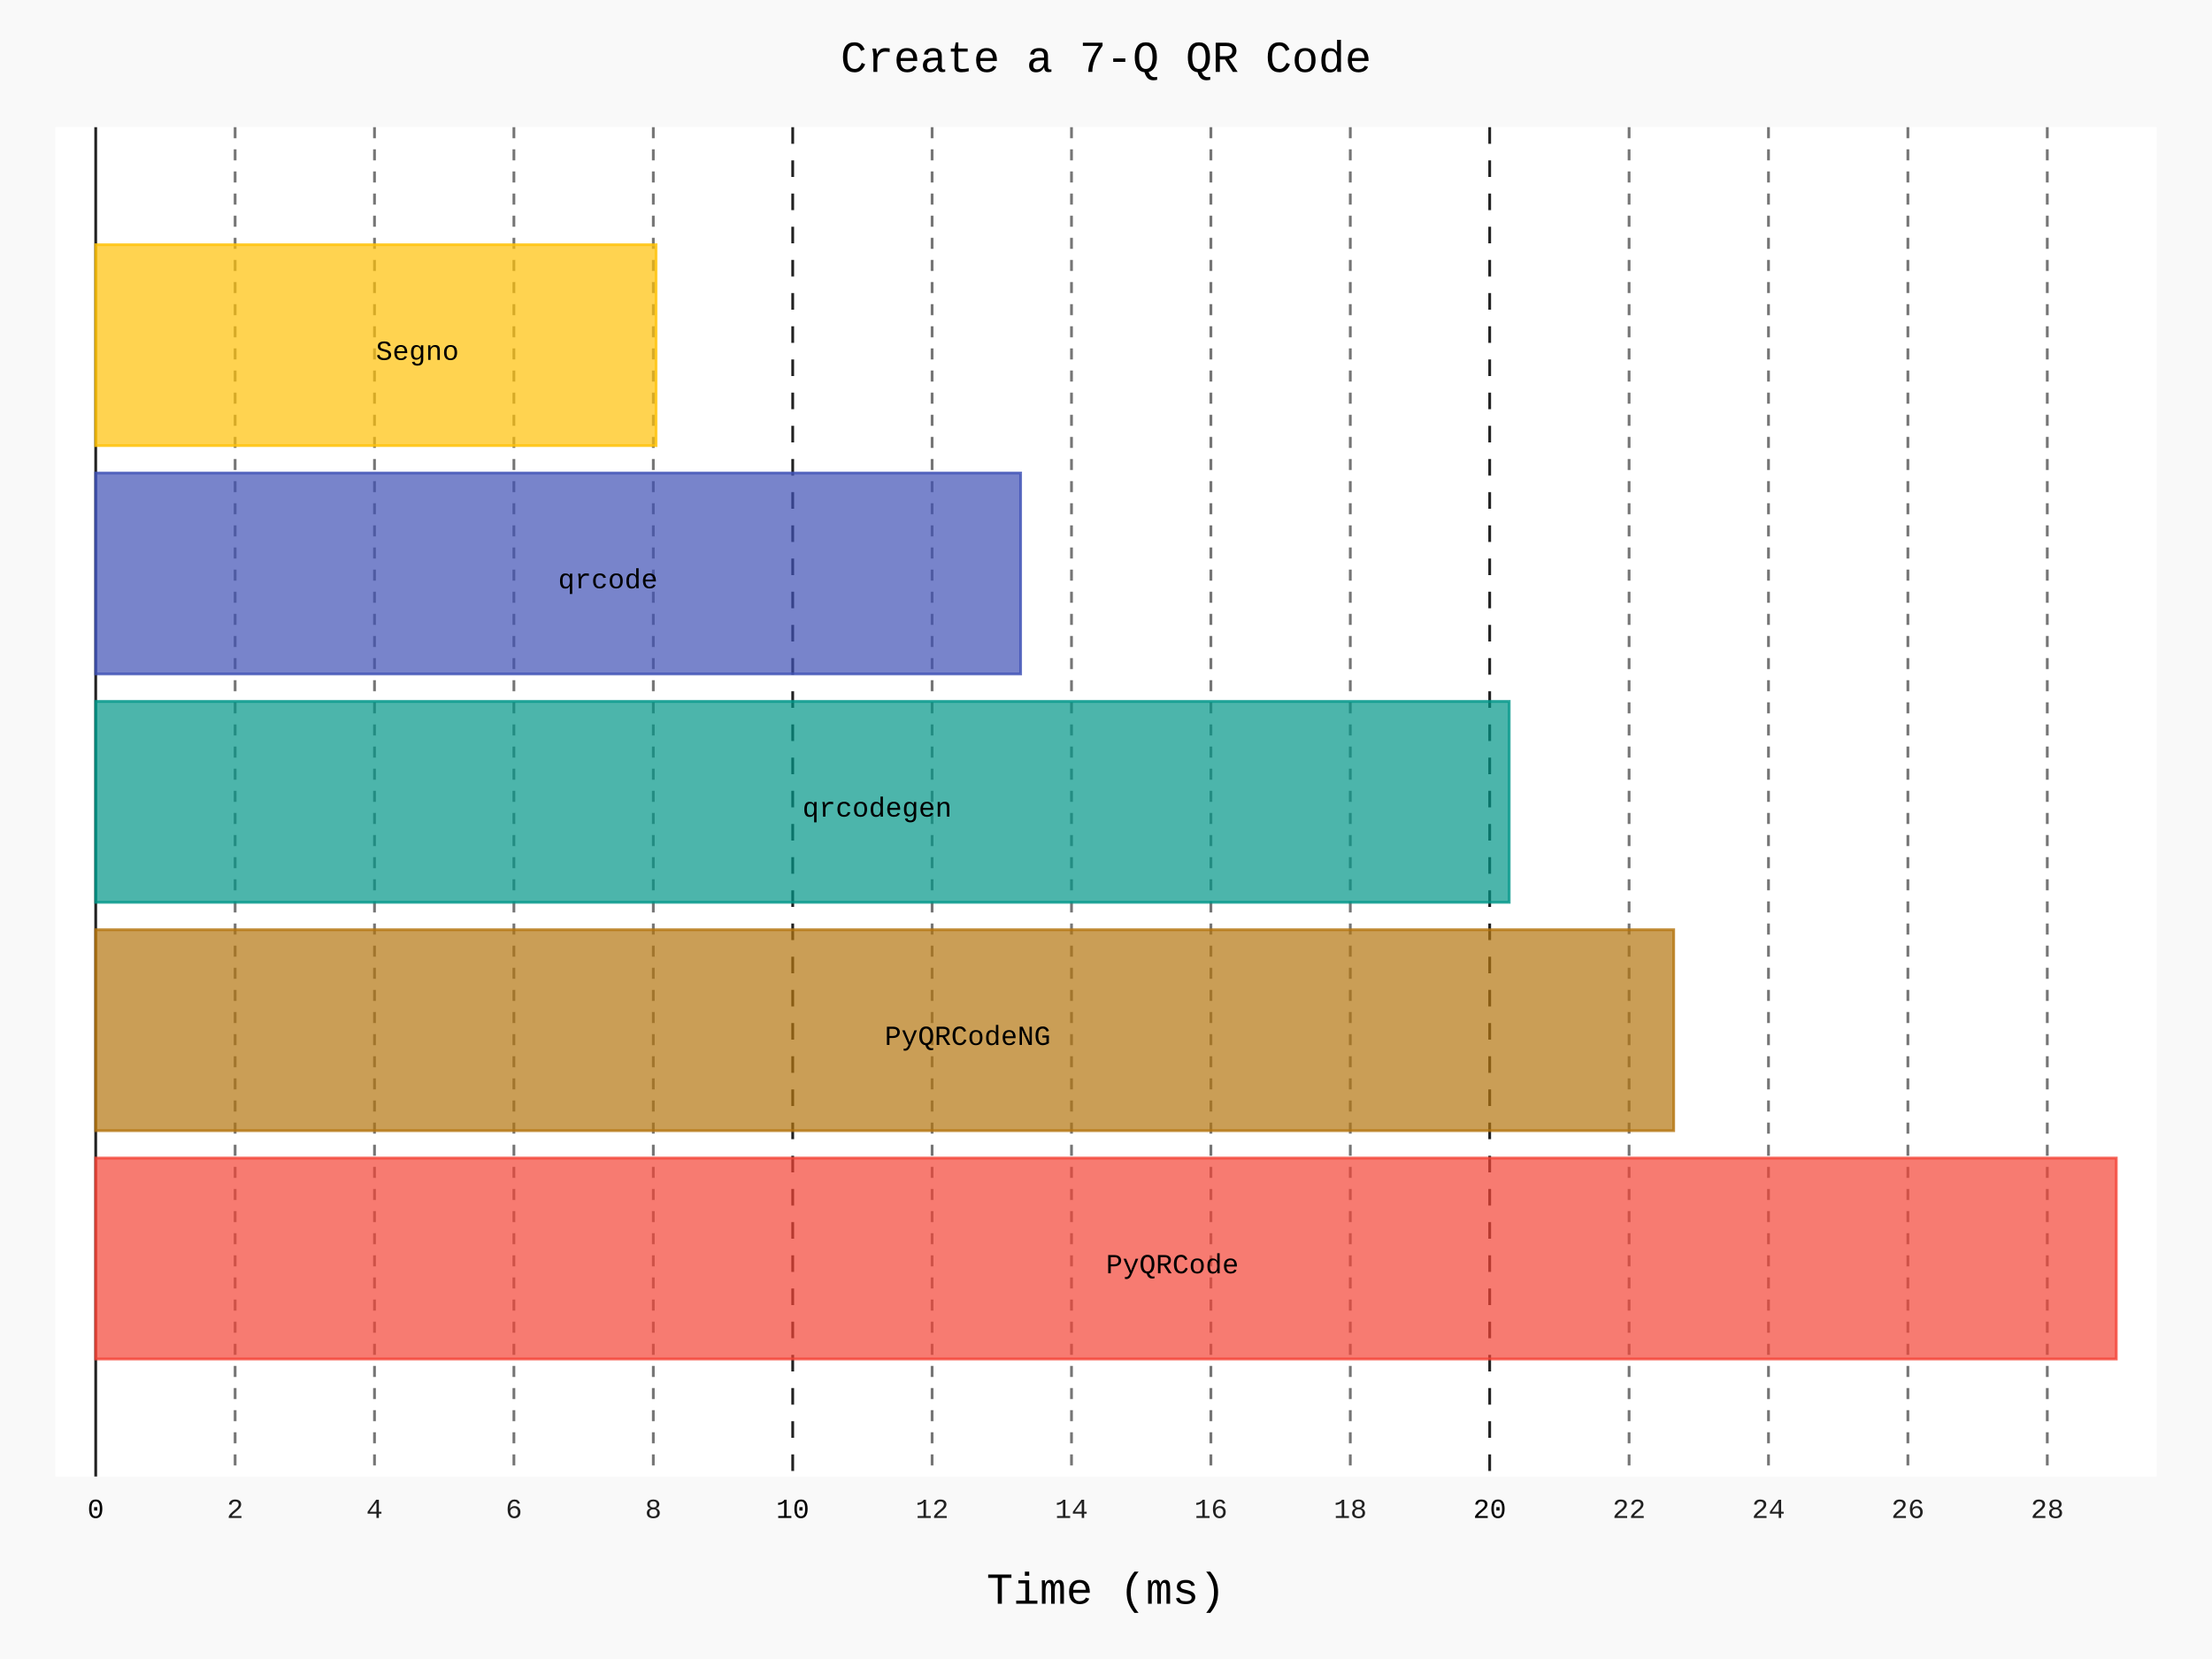
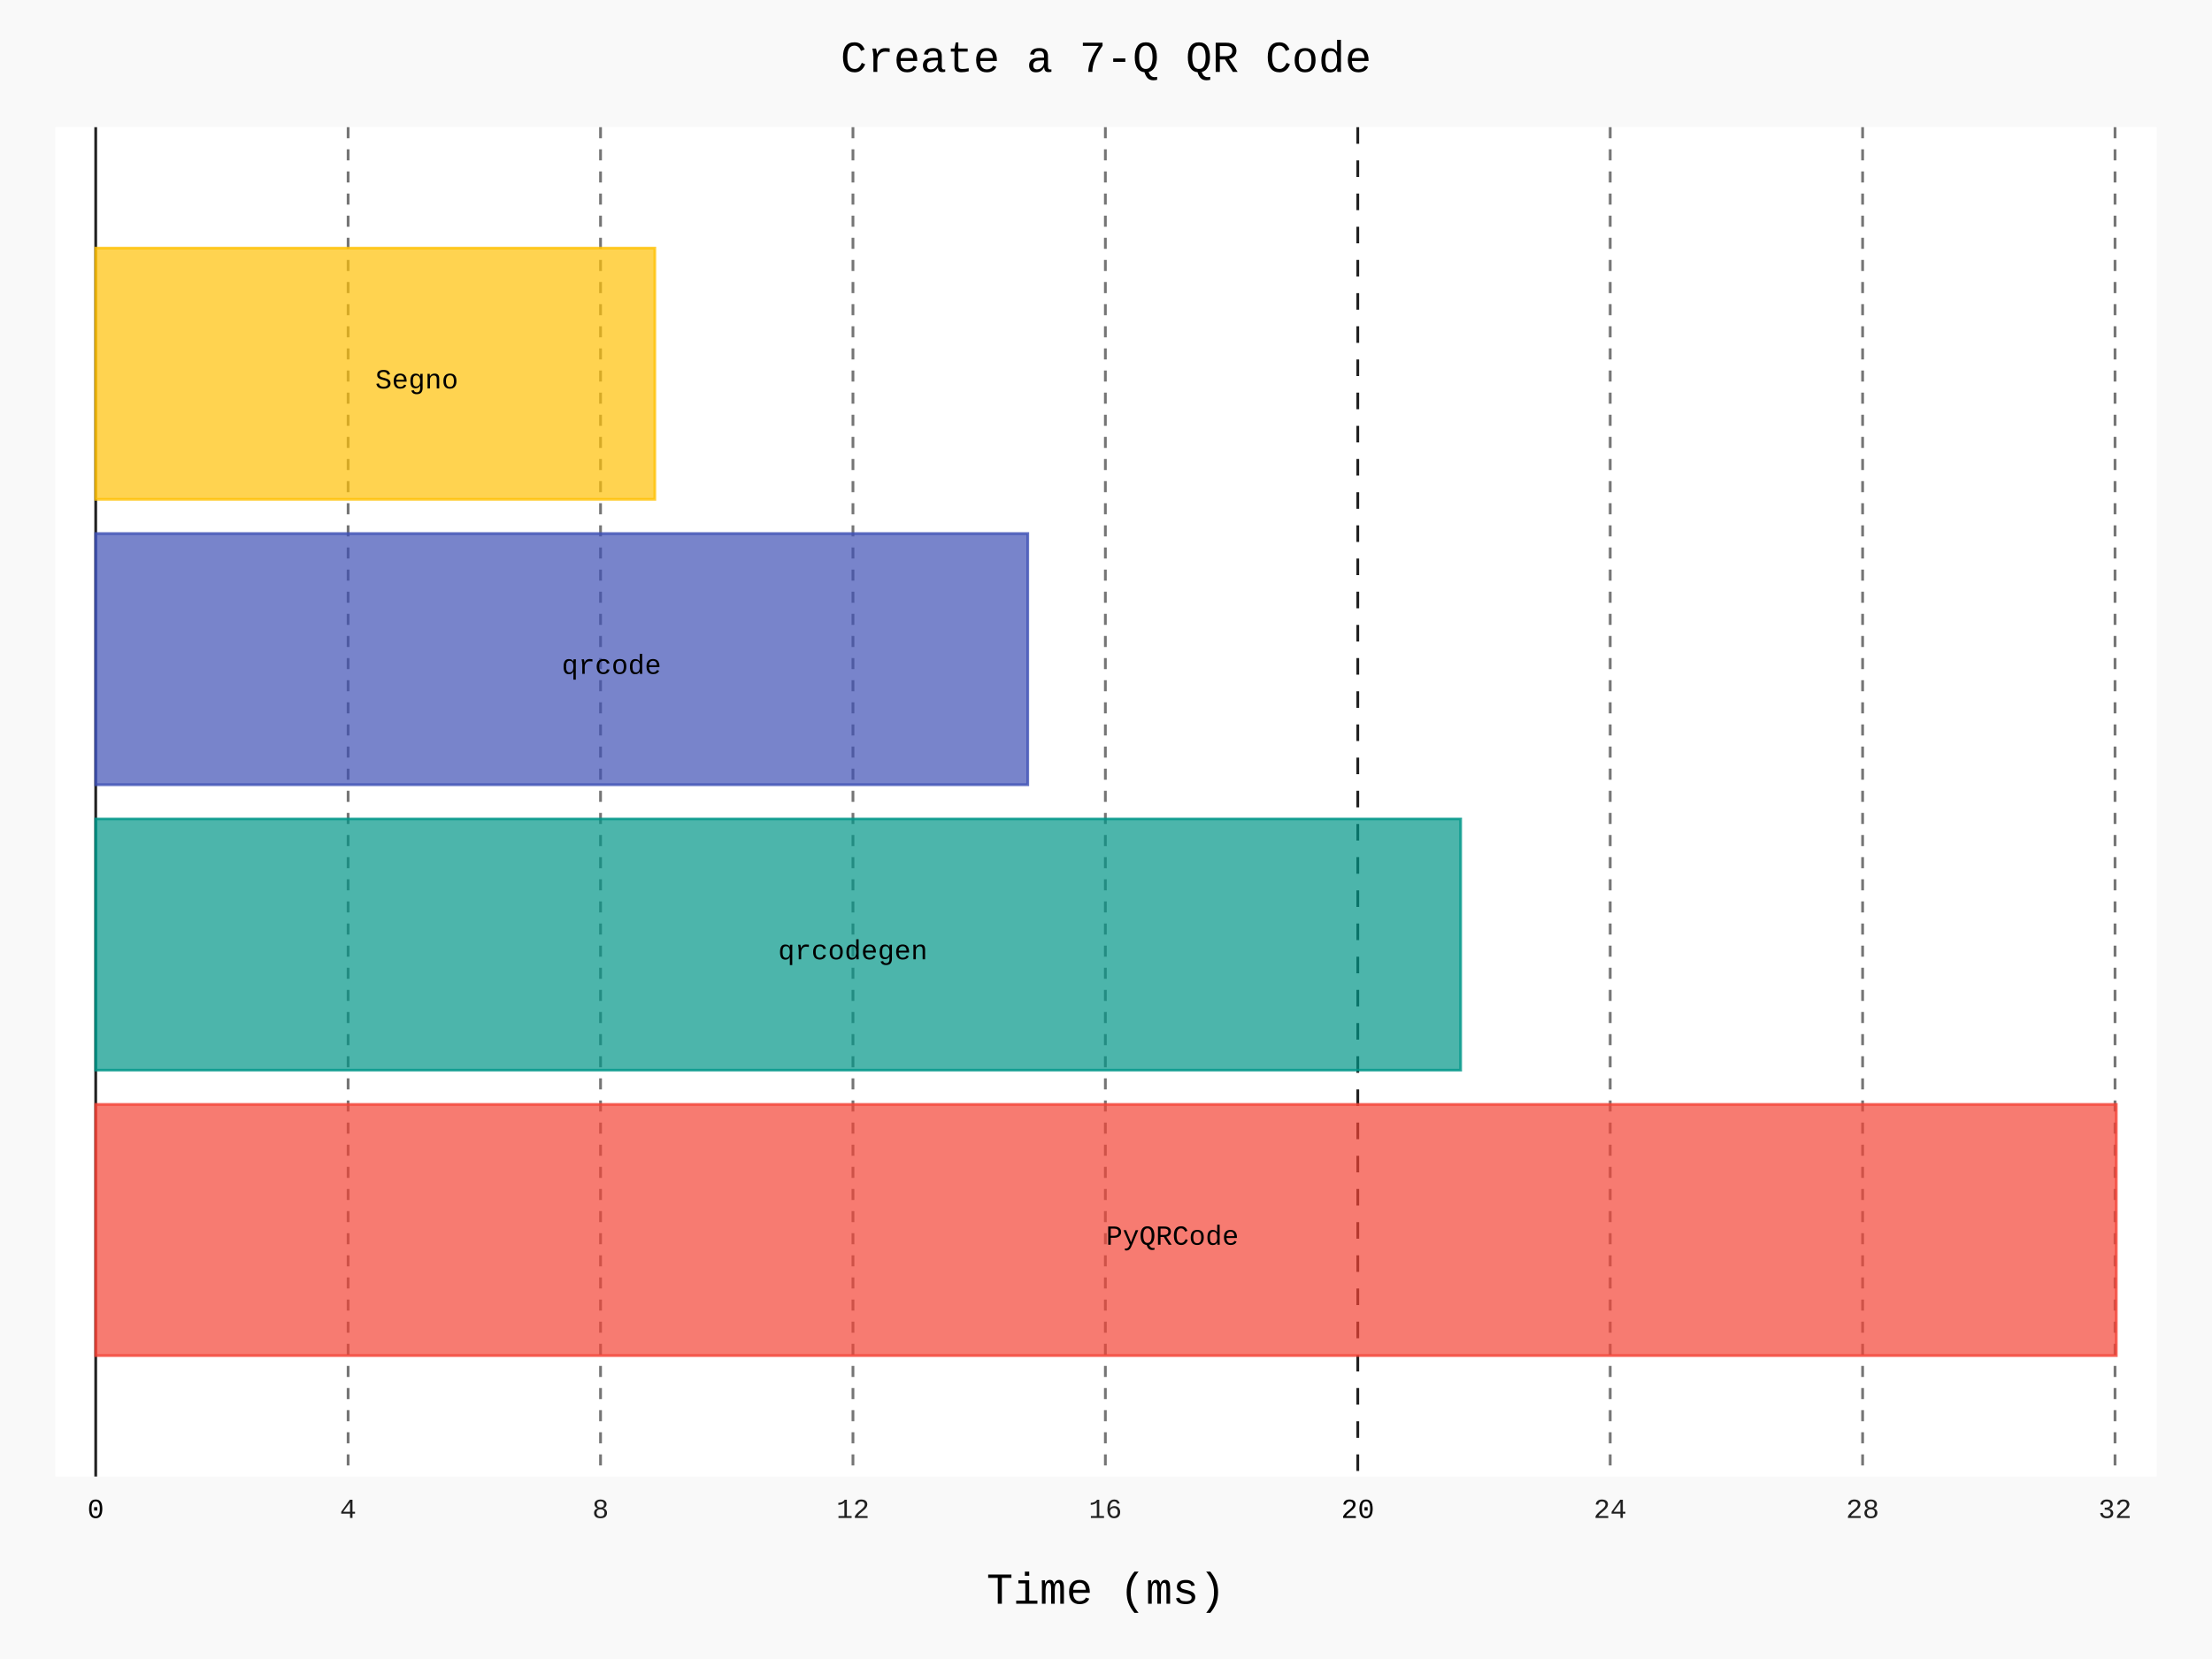
- <svg xmlns="http://www.w3.org/2000/svg" class="pygal-chart" id="chart-0dc5aed4-ed97-40b5-b3ee-614aff8d8dd2" viewBox="0 0 800 600">
+ <svg xmlns="http://www.w3.org/2000/svg" class="pygal-chart" id="chart-7473e0bb-a8fa-439c-84ca-d787f9d8f289" viewBox="0 0 800 600">
  <defs>
-     <style type="text/css">#chart-0dc5aed4-ed97-40b5-b3ee-614aff8d8dd2{-webkit-user-select:none;-webkit-font-smoothing:antialiased;font-family:Consolas,"Liberation Mono",Menlo,Courier,monospace}#chart-0dc5aed4-ed97-40b5-b3ee-614aff8d8dd2 .title{font-family:Consolas,"Liberation Mono",Menlo,Courier,monospace;font-size:16px}#chart-0dc5aed4-ed97-40b5-b3ee-614aff8d8dd2 .legends .legend text{font-family:Consolas,"Liberation Mono",Menlo,Courier,monospace;font-size:14px}#chart-0dc5aed4-ed97-40b5-b3ee-614aff8d8dd2 .axis text{font-family:Consolas,"Liberation Mono",Menlo,Courier,monospace;font-size:10px}#chart-0dc5aed4-ed97-40b5-b3ee-614aff8d8dd2 .axis text.major{font-family:Consolas,"Liberation Mono",Menlo,Courier,monospace;font-size:10px}#chart-0dc5aed4-ed97-40b5-b3ee-614aff8d8dd2 .text-overlay text.value{font-family:Consolas,"Liberation Mono",Menlo,Courier,monospace;font-size:16px}#chart-0dc5aed4-ed97-40b5-b3ee-614aff8d8dd2 .text-overlay text.label{font-family:Consolas,"Liberation Mono",Menlo,Courier,monospace;font-size:10px}#chart-0dc5aed4-ed97-40b5-b3ee-614aff8d8dd2 .tooltip{font-family:Consolas,"Liberation Mono",Menlo,Courier,monospace;font-size:14px}#chart-0dc5aed4-ed97-40b5-b3ee-614aff8d8dd2 text.no_data{font-family:Consolas,"Liberation Mono",Menlo,Courier,monospace;font-size:64px}
- #chart-0dc5aed4-ed97-40b5-b3ee-614aff8d8dd2{background-color:rgba(249,249,249,1)}#chart-0dc5aed4-ed97-40b5-b3ee-614aff8d8dd2 path,#chart-0dc5aed4-ed97-40b5-b3ee-614aff8d8dd2 line,#chart-0dc5aed4-ed97-40b5-b3ee-614aff8d8dd2 rect,#chart-0dc5aed4-ed97-40b5-b3ee-614aff8d8dd2 circle{-webkit-transition:150ms;-moz-transition:150ms;transition:150ms}#chart-0dc5aed4-ed97-40b5-b3ee-614aff8d8dd2 .graph &gt; .background{fill:rgba(249,249,249,1)}#chart-0dc5aed4-ed97-40b5-b3ee-614aff8d8dd2 .plot &gt; .background{fill:rgba(255,255,255,1)}#chart-0dc5aed4-ed97-40b5-b3ee-614aff8d8dd2 .graph{fill:rgba(0,0,0,.87)}#chart-0dc5aed4-ed97-40b5-b3ee-614aff8d8dd2 text.no_data{fill:rgba(0,0,0,1)}#chart-0dc5aed4-ed97-40b5-b3ee-614aff8d8dd2 .title{fill:rgba(0,0,0,1)}#chart-0dc5aed4-ed97-40b5-b3ee-614aff8d8dd2 .legends .legend text{fill:rgba(0,0,0,.87)}#chart-0dc5aed4-ed97-40b5-b3ee-614aff8d8dd2 .legends .legend:hover text{fill:rgba(0,0,0,1)}#chart-0dc5aed4-ed97-40b5-b3ee-614aff8d8dd2 .axis .line{stroke:rgba(0,0,0,1)}#chart-0dc5aed4-ed97-40b5-b3ee-614aff8d8dd2 .axis .guide.line{stroke:rgba(0,0,0,.54)}#chart-0dc5aed4-ed97-40b5-b3ee-614aff8d8dd2 .axis .major.line{stroke:rgba(0,0,0,.87)}#chart-0dc5aed4-ed97-40b5-b3ee-614aff8d8dd2 .axis text.major{fill:rgba(0,0,0,1)}#chart-0dc5aed4-ed97-40b5-b3ee-614aff8d8dd2 .axis.y .guides:hover .guide.line,#chart-0dc5aed4-ed97-40b5-b3ee-614aff8d8dd2 .line-graph .axis.x .guides:hover .guide.line,#chart-0dc5aed4-ed97-40b5-b3ee-614aff8d8dd2 .stackedline-graph .axis.x .guides:hover .guide.line,#chart-0dc5aed4-ed97-40b5-b3ee-614aff8d8dd2 .xy-graph .axis.x .guides:hover .guide.line{stroke:rgba(0,0,0,1)}#chart-0dc5aed4-ed97-40b5-b3ee-614aff8d8dd2 .axis .guides:hover text{fill:rgba(0,0,0,1)}#chart-0dc5aed4-ed97-40b5-b3ee-614aff8d8dd2 .reactive{fill-opacity:.7;stroke-opacity:.8}#chart-0dc5aed4-ed97-40b5-b3ee-614aff8d8dd2 .ci{stroke:rgba(0,0,0,.87)}#chart-0dc5aed4-ed97-40b5-b3ee-614aff8d8dd2 .reactive.active,#chart-0dc5aed4-ed97-40b5-b3ee-614aff8d8dd2 .active .reactive{fill-opacity:.8;stroke-opacity:.9;stroke-width:4}#chart-0dc5aed4-ed97-40b5-b3ee-614aff8d8dd2 .ci .reactive.active{stroke-width:1.5}#chart-0dc5aed4-ed97-40b5-b3ee-614aff8d8dd2 .series text{fill:rgba(0,0,0,1)}#chart-0dc5aed4-ed97-40b5-b3ee-614aff8d8dd2 .tooltip rect{fill:rgba(255,255,255,1);stroke:rgba(0,0,0,1);-webkit-transition:opacity 150ms;-moz-transition:opacity 150ms;transition:opacity 150ms}#chart-0dc5aed4-ed97-40b5-b3ee-614aff8d8dd2 .tooltip .label{fill:rgba(0,0,0,.87)}#chart-0dc5aed4-ed97-40b5-b3ee-614aff8d8dd2 .tooltip .label{fill:rgba(0,0,0,.87)}#chart-0dc5aed4-ed97-40b5-b3ee-614aff8d8dd2 .tooltip .legend{font-size:.8em;fill:rgba(0,0,0,.54)}#chart-0dc5aed4-ed97-40b5-b3ee-614aff8d8dd2 .tooltip .x_label{font-size:.6em;fill:rgba(0,0,0,1)}#chart-0dc5aed4-ed97-40b5-b3ee-614aff8d8dd2 .tooltip .xlink{font-size:.5em;text-decoration:underline}#chart-0dc5aed4-ed97-40b5-b3ee-614aff8d8dd2 .tooltip .value{font-size:1.5em}#chart-0dc5aed4-ed97-40b5-b3ee-614aff8d8dd2 .bound{font-size:.5em}#chart-0dc5aed4-ed97-40b5-b3ee-614aff8d8dd2 .max-value{font-size:.75em;fill:rgba(0,0,0,.54)}#chart-0dc5aed4-ed97-40b5-b3ee-614aff8d8dd2 .map-element{fill:rgba(255,255,255,1);stroke:rgba(0,0,0,.54) !important}#chart-0dc5aed4-ed97-40b5-b3ee-614aff8d8dd2 .map-element .reactive{fill-opacity:inherit;stroke-opacity:inherit}#chart-0dc5aed4-ed97-40b5-b3ee-614aff8d8dd2 .color-0,#chart-0dc5aed4-ed97-40b5-b3ee-614aff8d8dd2 .color-0 a:visited{stroke:#F44336;fill:#F44336}#chart-0dc5aed4-ed97-40b5-b3ee-614aff8d8dd2 .color-1,#chart-0dc5aed4-ed97-40b5-b3ee-614aff8d8dd2 .color-1 a:visited{stroke:#3F51B5;fill:#3F51B5}#chart-0dc5aed4-ed97-40b5-b3ee-614aff8d8dd2 .color-2,#chart-0dc5aed4-ed97-40b5-b3ee-614aff8d8dd2 .color-2 a:visited{stroke:#009688;fill:#009688}#chart-0dc5aed4-ed97-40b5-b3ee-614aff8d8dd2 .color-3,#chart-0dc5aed4-ed97-40b5-b3ee-614aff8d8dd2 .color-3 a:visited{stroke:#FFC107;fill:#FFC107}#chart-0dc5aed4-ed97-40b5-b3ee-614aff8d8dd2 .color-4,#chart-0dc5aed4-ed97-40b5-b3ee-614aff8d8dd2 .color-4 a:visited{stroke:#FF5722;fill:#FF5722}#chart-0dc5aed4-ed97-40b5-b3ee-614aff8d8dd2 .text-overlay .color-0 text{fill:black}#chart-0dc5aed4-ed97-40b5-b3ee-614aff8d8dd2 .text-overlay .color-1 text{fill:black}#chart-0dc5aed4-ed97-40b5-b3ee-614aff8d8dd2 .text-overlay .color-2 text{fill:black}#chart-0dc5aed4-ed97-40b5-b3ee-614aff8d8dd2 .text-overlay .color-3 text{fill:black}#chart-0dc5aed4-ed97-40b5-b3ee-614aff8d8dd2 .text-overlay .color-4 text{fill:black}
- #chart-0dc5aed4-ed97-40b5-b3ee-614aff8d8dd2 text.no_data{text-anchor:middle}#chart-0dc5aed4-ed97-40b5-b3ee-614aff8d8dd2 .guide.line{fill:none}#chart-0dc5aed4-ed97-40b5-b3ee-614aff8d8dd2 .centered{text-anchor:middle}#chart-0dc5aed4-ed97-40b5-b3ee-614aff8d8dd2 .title{text-anchor:middle}#chart-0dc5aed4-ed97-40b5-b3ee-614aff8d8dd2 .legends .legend text{fill-opacity:1}#chart-0dc5aed4-ed97-40b5-b3ee-614aff8d8dd2 .axis.x text{text-anchor:middle}#chart-0dc5aed4-ed97-40b5-b3ee-614aff8d8dd2 .axis.x:not(.web) text[transform]{text-anchor:start}#chart-0dc5aed4-ed97-40b5-b3ee-614aff8d8dd2 .axis.x:not(.web) text[transform].backwards{text-anchor:end}#chart-0dc5aed4-ed97-40b5-b3ee-614aff8d8dd2 .axis.y text{text-anchor:end}#chart-0dc5aed4-ed97-40b5-b3ee-614aff8d8dd2 .axis.y text[transform].backwards{text-anchor:start}#chart-0dc5aed4-ed97-40b5-b3ee-614aff8d8dd2 .axis.y2 text{text-anchor:start}#chart-0dc5aed4-ed97-40b5-b3ee-614aff8d8dd2 .axis.y2 text[transform].backwards{text-anchor:end}#chart-0dc5aed4-ed97-40b5-b3ee-614aff8d8dd2 .axis .guide.line{stroke-dasharray:4,4}#chart-0dc5aed4-ed97-40b5-b3ee-614aff8d8dd2 .axis .major.guide.line{stroke-dasharray:6,6}#chart-0dc5aed4-ed97-40b5-b3ee-614aff8d8dd2 .horizontal .axis.y .guide.line,#chart-0dc5aed4-ed97-40b5-b3ee-614aff8d8dd2 .horizontal .axis.y2 .guide.line,#chart-0dc5aed4-ed97-40b5-b3ee-614aff8d8dd2 .vertical .axis.x .guide.line{opacity:0}#chart-0dc5aed4-ed97-40b5-b3ee-614aff8d8dd2 .horizontal .axis.always_show .guide.line,#chart-0dc5aed4-ed97-40b5-b3ee-614aff8d8dd2 .vertical .axis.always_show .guide.line{opacity:1 !important}#chart-0dc5aed4-ed97-40b5-b3ee-614aff8d8dd2 .axis.y .guides:hover .guide.line,#chart-0dc5aed4-ed97-40b5-b3ee-614aff8d8dd2 .axis.y2 .guides:hover .guide.line,#chart-0dc5aed4-ed97-40b5-b3ee-614aff8d8dd2 .axis.x .guides:hover .guide.line{opacity:1}#chart-0dc5aed4-ed97-40b5-b3ee-614aff8d8dd2 .axis .guides:hover text{opacity:1}#chart-0dc5aed4-ed97-40b5-b3ee-614aff8d8dd2 .nofill{fill:none}#chart-0dc5aed4-ed97-40b5-b3ee-614aff8d8dd2 .subtle-fill{fill-opacity:.2}#chart-0dc5aed4-ed97-40b5-b3ee-614aff8d8dd2 .dot{stroke-width:1px;fill-opacity:1}#chart-0dc5aed4-ed97-40b5-b3ee-614aff8d8dd2 .dot.active{stroke-width:5px}#chart-0dc5aed4-ed97-40b5-b3ee-614aff8d8dd2 .dot.negative{fill:transparent}#chart-0dc5aed4-ed97-40b5-b3ee-614aff8d8dd2 text,#chart-0dc5aed4-ed97-40b5-b3ee-614aff8d8dd2 tspan{stroke:none !important}#chart-0dc5aed4-ed97-40b5-b3ee-614aff8d8dd2 .series text.active{opacity:1}#chart-0dc5aed4-ed97-40b5-b3ee-614aff8d8dd2 .tooltip rect{fill-opacity:.95;stroke-width:.5}#chart-0dc5aed4-ed97-40b5-b3ee-614aff8d8dd2 .tooltip text{fill-opacity:1}#chart-0dc5aed4-ed97-40b5-b3ee-614aff8d8dd2 .showable{visibility:hidden}#chart-0dc5aed4-ed97-40b5-b3ee-614aff8d8dd2 .showable.shown{visibility:visible}#chart-0dc5aed4-ed97-40b5-b3ee-614aff8d8dd2 .gauge-background{fill:rgba(229,229,229,1);stroke:none}#chart-0dc5aed4-ed97-40b5-b3ee-614aff8d8dd2 .bg-lines{stroke:rgba(249,249,249,1);stroke-width:2px}</style>
+     <style type="text/css">#chart-7473e0bb-a8fa-439c-84ca-d787f9d8f289{-webkit-user-select:none;-webkit-font-smoothing:antialiased;font-family:Consolas,"Liberation Mono",Menlo,Courier,monospace}#chart-7473e0bb-a8fa-439c-84ca-d787f9d8f289 .title{font-family:Consolas,"Liberation Mono",Menlo,Courier,monospace;font-size:16px}#chart-7473e0bb-a8fa-439c-84ca-d787f9d8f289 .legends .legend text{font-family:Consolas,"Liberation Mono",Menlo,Courier,monospace;font-size:14px}#chart-7473e0bb-a8fa-439c-84ca-d787f9d8f289 .axis text{font-family:Consolas,"Liberation Mono",Menlo,Courier,monospace;font-size:10px}#chart-7473e0bb-a8fa-439c-84ca-d787f9d8f289 .axis text.major{font-family:Consolas,"Liberation Mono",Menlo,Courier,monospace;font-size:10px}#chart-7473e0bb-a8fa-439c-84ca-d787f9d8f289 .text-overlay text.value{font-family:Consolas,"Liberation Mono",Menlo,Courier,monospace;font-size:16px}#chart-7473e0bb-a8fa-439c-84ca-d787f9d8f289 .text-overlay text.label{font-family:Consolas,"Liberation Mono",Menlo,Courier,monospace;font-size:10px}#chart-7473e0bb-a8fa-439c-84ca-d787f9d8f289 .tooltip{font-family:Consolas,"Liberation Mono",Menlo,Courier,monospace;font-size:14px}#chart-7473e0bb-a8fa-439c-84ca-d787f9d8f289 text.no_data{font-family:Consolas,"Liberation Mono",Menlo,Courier,monospace;font-size:64px}
+ #chart-7473e0bb-a8fa-439c-84ca-d787f9d8f289{background-color:rgba(249,249,249,1)}#chart-7473e0bb-a8fa-439c-84ca-d787f9d8f289 path,#chart-7473e0bb-a8fa-439c-84ca-d787f9d8f289 line,#chart-7473e0bb-a8fa-439c-84ca-d787f9d8f289 rect,#chart-7473e0bb-a8fa-439c-84ca-d787f9d8f289 circle{-webkit-transition:150ms;-moz-transition:150ms;transition:150ms}#chart-7473e0bb-a8fa-439c-84ca-d787f9d8f289 .graph &gt; .background{fill:rgba(249,249,249,1)}#chart-7473e0bb-a8fa-439c-84ca-d787f9d8f289 .plot &gt; .background{fill:rgba(255,255,255,1)}#chart-7473e0bb-a8fa-439c-84ca-d787f9d8f289 .graph{fill:rgba(0,0,0,.87)}#chart-7473e0bb-a8fa-439c-84ca-d787f9d8f289 text.no_data{fill:rgba(0,0,0,1)}#chart-7473e0bb-a8fa-439c-84ca-d787f9d8f289 .title{fill:rgba(0,0,0,1)}#chart-7473e0bb-a8fa-439c-84ca-d787f9d8f289 .legends .legend text{fill:rgba(0,0,0,.87)}#chart-7473e0bb-a8fa-439c-84ca-d787f9d8f289 .legends .legend:hover text{fill:rgba(0,0,0,1)}#chart-7473e0bb-a8fa-439c-84ca-d787f9d8f289 .axis .line{stroke:rgba(0,0,0,1)}#chart-7473e0bb-a8fa-439c-84ca-d787f9d8f289 .axis .guide.line{stroke:rgba(0,0,0,.54)}#chart-7473e0bb-a8fa-439c-84ca-d787f9d8f289 .axis .major.line{stroke:rgba(0,0,0,.87)}#chart-7473e0bb-a8fa-439c-84ca-d787f9d8f289 .axis text.major{fill:rgba(0,0,0,1)}#chart-7473e0bb-a8fa-439c-84ca-d787f9d8f289 .axis.y .guides:hover .guide.line,#chart-7473e0bb-a8fa-439c-84ca-d787f9d8f289 .line-graph .axis.x .guides:hover .guide.line,#chart-7473e0bb-a8fa-439c-84ca-d787f9d8f289 .stackedline-graph .axis.x .guides:hover .guide.line,#chart-7473e0bb-a8fa-439c-84ca-d787f9d8f289 .xy-graph .axis.x .guides:hover .guide.line{stroke:rgba(0,0,0,1)}#chart-7473e0bb-a8fa-439c-84ca-d787f9d8f289 .axis .guides:hover text{fill:rgba(0,0,0,1)}#chart-7473e0bb-a8fa-439c-84ca-d787f9d8f289 .reactive{fill-opacity:.7;stroke-opacity:.8}#chart-7473e0bb-a8fa-439c-84ca-d787f9d8f289 .ci{stroke:rgba(0,0,0,.87)}#chart-7473e0bb-a8fa-439c-84ca-d787f9d8f289 .reactive.active,#chart-7473e0bb-a8fa-439c-84ca-d787f9d8f289 .active .reactive{fill-opacity:.8;stroke-opacity:.9;stroke-width:4}#chart-7473e0bb-a8fa-439c-84ca-d787f9d8f289 .ci .reactive.active{stroke-width:1.5}#chart-7473e0bb-a8fa-439c-84ca-d787f9d8f289 .series text{fill:rgba(0,0,0,1)}#chart-7473e0bb-a8fa-439c-84ca-d787f9d8f289 .tooltip rect{fill:rgba(255,255,255,1);stroke:rgba(0,0,0,1);-webkit-transition:opacity 150ms;-moz-transition:opacity 150ms;transition:opacity 150ms}#chart-7473e0bb-a8fa-439c-84ca-d787f9d8f289 .tooltip .label{fill:rgba(0,0,0,.87)}#chart-7473e0bb-a8fa-439c-84ca-d787f9d8f289 .tooltip .label{fill:rgba(0,0,0,.87)}#chart-7473e0bb-a8fa-439c-84ca-d787f9d8f289 .tooltip .legend{font-size:.8em;fill:rgba(0,0,0,.54)}#chart-7473e0bb-a8fa-439c-84ca-d787f9d8f289 .tooltip .x_label{font-size:.6em;fill:rgba(0,0,0,1)}#chart-7473e0bb-a8fa-439c-84ca-d787f9d8f289 .tooltip .xlink{font-size:.5em;text-decoration:underline}#chart-7473e0bb-a8fa-439c-84ca-d787f9d8f289 .tooltip .value{font-size:1.5em}#chart-7473e0bb-a8fa-439c-84ca-d787f9d8f289 .bound{font-size:.5em}#chart-7473e0bb-a8fa-439c-84ca-d787f9d8f289 .max-value{font-size:.75em;fill:rgba(0,0,0,.54)}#chart-7473e0bb-a8fa-439c-84ca-d787f9d8f289 .map-element{fill:rgba(255,255,255,1);stroke:rgba(0,0,0,.54) !important}#chart-7473e0bb-a8fa-439c-84ca-d787f9d8f289 .map-element .reactive{fill-opacity:inherit;stroke-opacity:inherit}#chart-7473e0bb-a8fa-439c-84ca-d787f9d8f289 .color-0,#chart-7473e0bb-a8fa-439c-84ca-d787f9d8f289 .color-0 a:visited{stroke:#F44336;fill:#F44336}#chart-7473e0bb-a8fa-439c-84ca-d787f9d8f289 .color-1,#chart-7473e0bb-a8fa-439c-84ca-d787f9d8f289 .color-1 a:visited{stroke:#3F51B5;fill:#3F51B5}#chart-7473e0bb-a8fa-439c-84ca-d787f9d8f289 .color-2,#chart-7473e0bb-a8fa-439c-84ca-d787f9d8f289 .color-2 a:visited{stroke:#009688;fill:#009688}#chart-7473e0bb-a8fa-439c-84ca-d787f9d8f289 .color-3,#chart-7473e0bb-a8fa-439c-84ca-d787f9d8f289 .color-3 a:visited{stroke:#FFC107;fill:#FFC107}#chart-7473e0bb-a8fa-439c-84ca-d787f9d8f289 .text-overlay .color-0 text{fill:black}#chart-7473e0bb-a8fa-439c-84ca-d787f9d8f289 .text-overlay .color-1 text{fill:black}#chart-7473e0bb-a8fa-439c-84ca-d787f9d8f289 .text-overlay .color-2 text{fill:black}#chart-7473e0bb-a8fa-439c-84ca-d787f9d8f289 .text-overlay .color-3 text{fill:black}
+ #chart-7473e0bb-a8fa-439c-84ca-d787f9d8f289 text.no_data{text-anchor:middle}#chart-7473e0bb-a8fa-439c-84ca-d787f9d8f289 .guide.line{fill:none}#chart-7473e0bb-a8fa-439c-84ca-d787f9d8f289 .centered{text-anchor:middle}#chart-7473e0bb-a8fa-439c-84ca-d787f9d8f289 .title{text-anchor:middle}#chart-7473e0bb-a8fa-439c-84ca-d787f9d8f289 .legends .legend text{fill-opacity:1}#chart-7473e0bb-a8fa-439c-84ca-d787f9d8f289 .axis.x text{text-anchor:middle}#chart-7473e0bb-a8fa-439c-84ca-d787f9d8f289 .axis.x:not(.web) text[transform]{text-anchor:start}#chart-7473e0bb-a8fa-439c-84ca-d787f9d8f289 .axis.x:not(.web) text[transform].backwards{text-anchor:end}#chart-7473e0bb-a8fa-439c-84ca-d787f9d8f289 .axis.y text{text-anchor:end}#chart-7473e0bb-a8fa-439c-84ca-d787f9d8f289 .axis.y text[transform].backwards{text-anchor:start}#chart-7473e0bb-a8fa-439c-84ca-d787f9d8f289 .axis.y2 text{text-anchor:start}#chart-7473e0bb-a8fa-439c-84ca-d787f9d8f289 .axis.y2 text[transform].backwards{text-anchor:end}#chart-7473e0bb-a8fa-439c-84ca-d787f9d8f289 .axis .guide.line{stroke-dasharray:4,4}#chart-7473e0bb-a8fa-439c-84ca-d787f9d8f289 .axis .major.guide.line{stroke-dasharray:6,6}#chart-7473e0bb-a8fa-439c-84ca-d787f9d8f289 .horizontal .axis.y .guide.line,#chart-7473e0bb-a8fa-439c-84ca-d787f9d8f289 .horizontal .axis.y2 .guide.line,#chart-7473e0bb-a8fa-439c-84ca-d787f9d8f289 .vertical .axis.x .guide.line{opacity:0}#chart-7473e0bb-a8fa-439c-84ca-d787f9d8f289 .horizontal .axis.always_show .guide.line,#chart-7473e0bb-a8fa-439c-84ca-d787f9d8f289 .vertical .axis.always_show .guide.line{opacity:1 !important}#chart-7473e0bb-a8fa-439c-84ca-d787f9d8f289 .axis.y .guides:hover .guide.line,#chart-7473e0bb-a8fa-439c-84ca-d787f9d8f289 .axis.y2 .guides:hover .guide.line,#chart-7473e0bb-a8fa-439c-84ca-d787f9d8f289 .axis.x .guides:hover .guide.line{opacity:1}#chart-7473e0bb-a8fa-439c-84ca-d787f9d8f289 .axis .guides:hover text{opacity:1}#chart-7473e0bb-a8fa-439c-84ca-d787f9d8f289 .nofill{fill:none}#chart-7473e0bb-a8fa-439c-84ca-d787f9d8f289 .subtle-fill{fill-opacity:.2}#chart-7473e0bb-a8fa-439c-84ca-d787f9d8f289 .dot{stroke-width:1px;fill-opacity:1}#chart-7473e0bb-a8fa-439c-84ca-d787f9d8f289 .dot.active{stroke-width:5px}#chart-7473e0bb-a8fa-439c-84ca-d787f9d8f289 .dot.negative{fill:transparent}#chart-7473e0bb-a8fa-439c-84ca-d787f9d8f289 text,#chart-7473e0bb-a8fa-439c-84ca-d787f9d8f289 tspan{stroke:none !important}#chart-7473e0bb-a8fa-439c-84ca-d787f9d8f289 .series text.active{opacity:1}#chart-7473e0bb-a8fa-439c-84ca-d787f9d8f289 .tooltip rect{fill-opacity:.95;stroke-width:.5}#chart-7473e0bb-a8fa-439c-84ca-d787f9d8f289 .tooltip text{fill-opacity:1}#chart-7473e0bb-a8fa-439c-84ca-d787f9d8f289 .showable{visibility:hidden}#chart-7473e0bb-a8fa-439c-84ca-d787f9d8f289 .showable.shown{visibility:visible}#chart-7473e0bb-a8fa-439c-84ca-d787f9d8f289 .gauge-background{fill:rgba(229,229,229,1);stroke:none}#chart-7473e0bb-a8fa-439c-84ca-d787f9d8f289 .bg-lines{stroke:rgba(249,249,249,1);stroke-width:2px}</style>
  </defs>
  <g class="graph horizontalbar-graph horizontal">
    <rect class="background" height="600" width="800" x="0" y="0" />
    <g class="plot" transform="translate(20, 46)">
      <rect class="background" height="488" width="760" x="0" y="0" />
      <g class="axis x always_show">
        <g class="guides">
          <path class="axis major line" d="M14.615 0 v488" />
          <text class="major" x="14.615" y="503.0">0</text>
        </g>
        <g class="guides">
-           <path class="guide line" d="M65.031 0 v488" />
-           <text class="" x="65.031" y="503.0">2</text>
+           <path class="guide line" d="M105.904 0 v488" />
+           <text class="" x="105.904" y="503.0">4</text>
        </g>
        <g class="guides">
-           <path class="guide line" d="M115.446 0 v488" />
-           <text class="" x="115.446" y="503.0">4</text>
+           <path class="guide line" d="M197.194 0 v488" />
+           <text class="" x="197.194" y="503.0">8</text>
        </g>
        <g class="guides">
-           <path class="guide line" d="M165.861 0 v488" />
-           <text class="" x="165.861" y="503.0">6</text>
+           <path class="guide line" d="M288.483 0 v488" />
+           <text class="" x="288.483" y="503.0">12</text>
        </g>
        <g class="guides">
-           <path class="guide line" d="M216.276 0 v488" />
-           <text class="" x="216.276" y="503.0">8</text>
+           <path class="guide line" d="M379.772 0 v488" />
+           <text class="" x="379.772" y="503.0">16</text>
        </g>
        <g class="guides">
-           <path class="major guide line" d="M266.692 0 v488" />
-           <text class="major" x="266.692" y="503.0">10</text>
+           <path class="major guide line" d="M471.061 0 v488" />
+           <text class="major" x="471.061" y="503.0">20</text>
        </g>
        <g class="guides">
-           <path class="guide line" d="M317.107 0 v488" />
-           <text class="" x="317.107" y="503.0">12</text>
+           <path class="guide line" d="M562.35 0 v488" />
+           <text class="" x="562.35" y="503.0">24</text>
        </g>
        <g class="guides">
-           <path class="guide line" d="M367.522 0 v488" />
-           <text class="" x="367.522" y="503.0">14</text>
+           <path class="guide line" d="M653.639 0 v488" />
+           <text class="" x="653.639" y="503.0">28</text>
        </g>
        <g class="guides">
-           <path class="guide line" d="M417.937 0 v488" />
-           <text class="" x="417.937" y="503.0">16</text>
-         </g>
-         <g class="guides">
-           <path class="guide line" d="M468.353 0 v488" />
-           <text class="" x="468.353" y="503.0">18</text>
-         </g>
-         <g class="guides">
-           <path class="major guide line" d="M518.768 0 v488" />
-           <text class="major" x="518.768" y="503.0">20</text>
-         </g>
-         <g class="guides">
-           <path class="guide line" d="M569.183 0 v488" />
-           <text class="" x="569.183" y="503.0">22</text>
-         </g>
-         <g class="guides">
-           <path class="guide line" d="M619.599 0 v488" />
-           <text class="" x="619.599" y="503.0">24</text>
-         </g>
-         <g class="guides">
-           <path class="guide line" d="M670.014 0 v488" />
-           <text class="" x="670.014" y="503.0">26</text>
-         </g>
-         <g class="guides">
-           <path class="guide line" d="M720.429 0 v488" />
-           <text class="" x="720.429" y="503.0">28</text>
-         </g>
-       </g>
-       <g class="series serie-4 color-4">
-         <g class="bars">
-           <g class="bar" style="fill: #F44336; stroke: #F44336">
-             <rect class="rect reactive tooltip-trigger" height="72.674" rx="0" ry="0" width="730.769" x="14.615" y="372.832" />
-           </g>
+           <path class="guide line" d="M744.928 0 v488" />
+           <text class="" x="744.928" y="503.0">32</text>
        </g>
      </g>
      <g class="series serie-3 color-3">
        <g class="bars">
-           <g class="bar" style="fill: #b4750f; stroke: #b4750f">
-             <rect class="rect reactive tooltip-trigger" height="72.674" rx="0" ry="0" width="570.701" x="14.615" y="290.247" />
+           <g class="bar" style="fill: #F44336; stroke: #F44336">
+             <rect class="rect reactive tooltip-trigger" height="90.843" rx="0" ry="0" width="730.769" x="14.615" y="353.425" />
          </g>
        </g>
      </g>
      <g class="series serie-2 color-2">
        <g class="bars">
          <g class="bar" style="fill: #009688; stroke: #009688">
-             <rect class="rect reactive tooltip-trigger" height="72.674" rx="0" ry="0" width="511.211" x="14.615" y="207.663" />
+             <rect class="rect reactive tooltip-trigger" height="90.843" rx="0" ry="0" width="493.646" x="14.615" y="250.194" />
          </g>
        </g>
      </g>
      <g class="series serie-1 color-1">
        <g class="bars">
          <g class="bar" style="fill: #3F51B5; stroke: #3F51B5">
-             <rect class="rect reactive tooltip-trigger" height="72.674" rx="0" ry="0" width="334.505" x="14.615" y="125.078" />
+             <rect class="rect reactive tooltip-trigger" height="90.843" rx="0" ry="0" width="337.085" x="14.615" y="146.963" />
          </g>
        </g>
      </g>
      <g class="series serie-0 color-0">
        <g class="bars">
          <g class="bar" style="fill: #FFC107; stroke: #FFC107">
-             <rect class="rect reactive tooltip-trigger" height="72.674" rx="0" ry="0" width="202.669" x="14.615" y="42.494" />
+             <rect class="rect reactive tooltip-trigger" height="90.843" rx="0" ry="0" width="202.205" x="14.615" y="43.732" />
          </g>
        </g>
      </g>
    </g>
    <g class="titles">
      <text class="title plot_title" x="400.0" y="26">Create a 7-Q QR Code</text>
      <text class="title" x="400.0" y="580">Time (ms)</text>
    </g>
    <g class="plot overlay" transform="translate(20, 46)">
-       <g class="series serie-4 color-4" />
      <g class="series serie-3 color-3" />
      <g class="series serie-2 color-2" />
      <g class="series serie-1 color-1" />
      <g class="series serie-0 color-0" />
    </g>
    <g class="plot text-overlay" transform="translate(20, 46)">
-       <g class="series serie-4 color-4">
-         <text class="label" x="380" y="414.503">PyQRCode</text>
-       </g>
      <g class="series serie-3 color-3">
-         <text class="label" x="299.966" y="331.918">PyQRCodeNG</text>
+         <text class="label" x="380.0" y="404.179">PyQRCode</text>
      </g>
      <g class="series serie-2 color-2">
-         <text class="label" x="270.221" y="249.333">qrcodegen</text>
+         <text class="label" x="261.438" y="300.949">qrcodegen</text>
      </g>
      <g class="series serie-1 color-1">
-         <text class="label" x="181.868" y="166.749">qrcode</text>
+         <text class="label" x="183.158" y="197.718">qrcode</text>
      </g>
      <g class="series serie-0 color-0">
-         <text class="label" x="115.95" y="84.164">Segno</text>
+         <text class="label" x="115.718" y="94.487">Segno</text>
      </g>
    </g>
    <g class="plot tooltip-overlay" transform="translate(20, 46)">
      <g class="tooltip" style="opacity: 0" transform="translate(0 0)">
        <rect class="tooltip-box" height="0" rx="0" ry="0" width="0" />
        <g class="text" />
      </g>
    </g>
  </g>
</svg>
